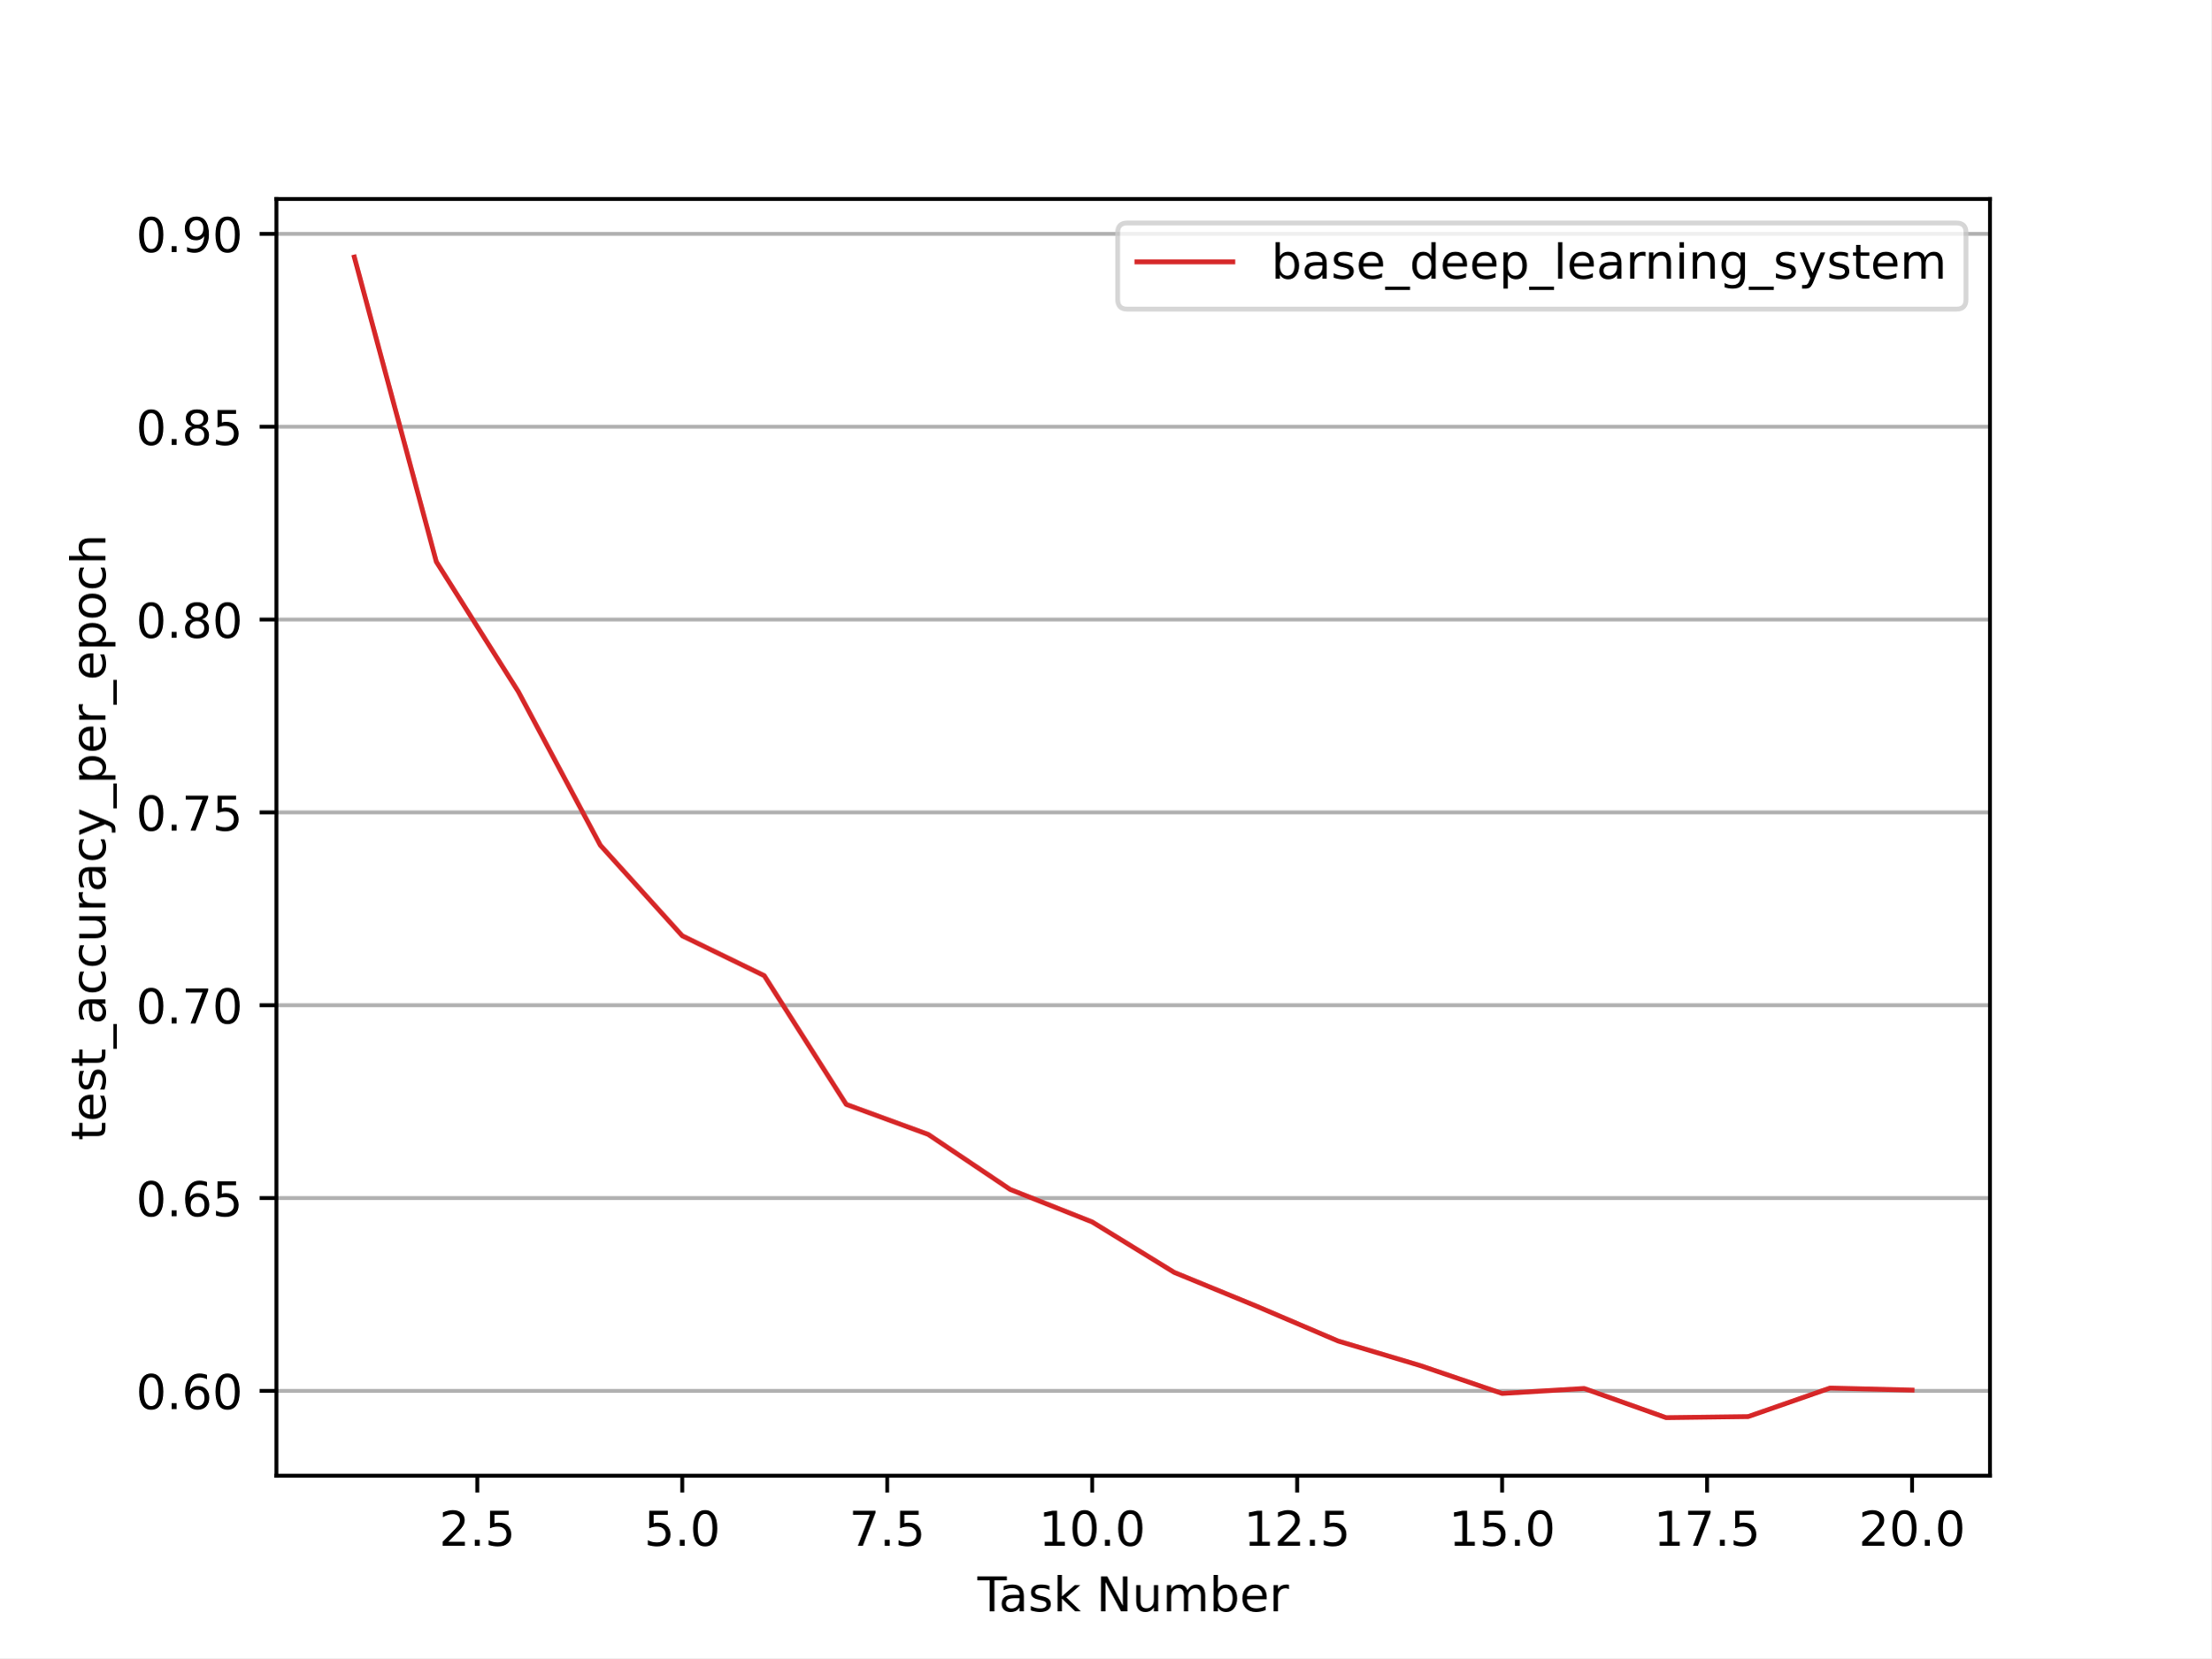
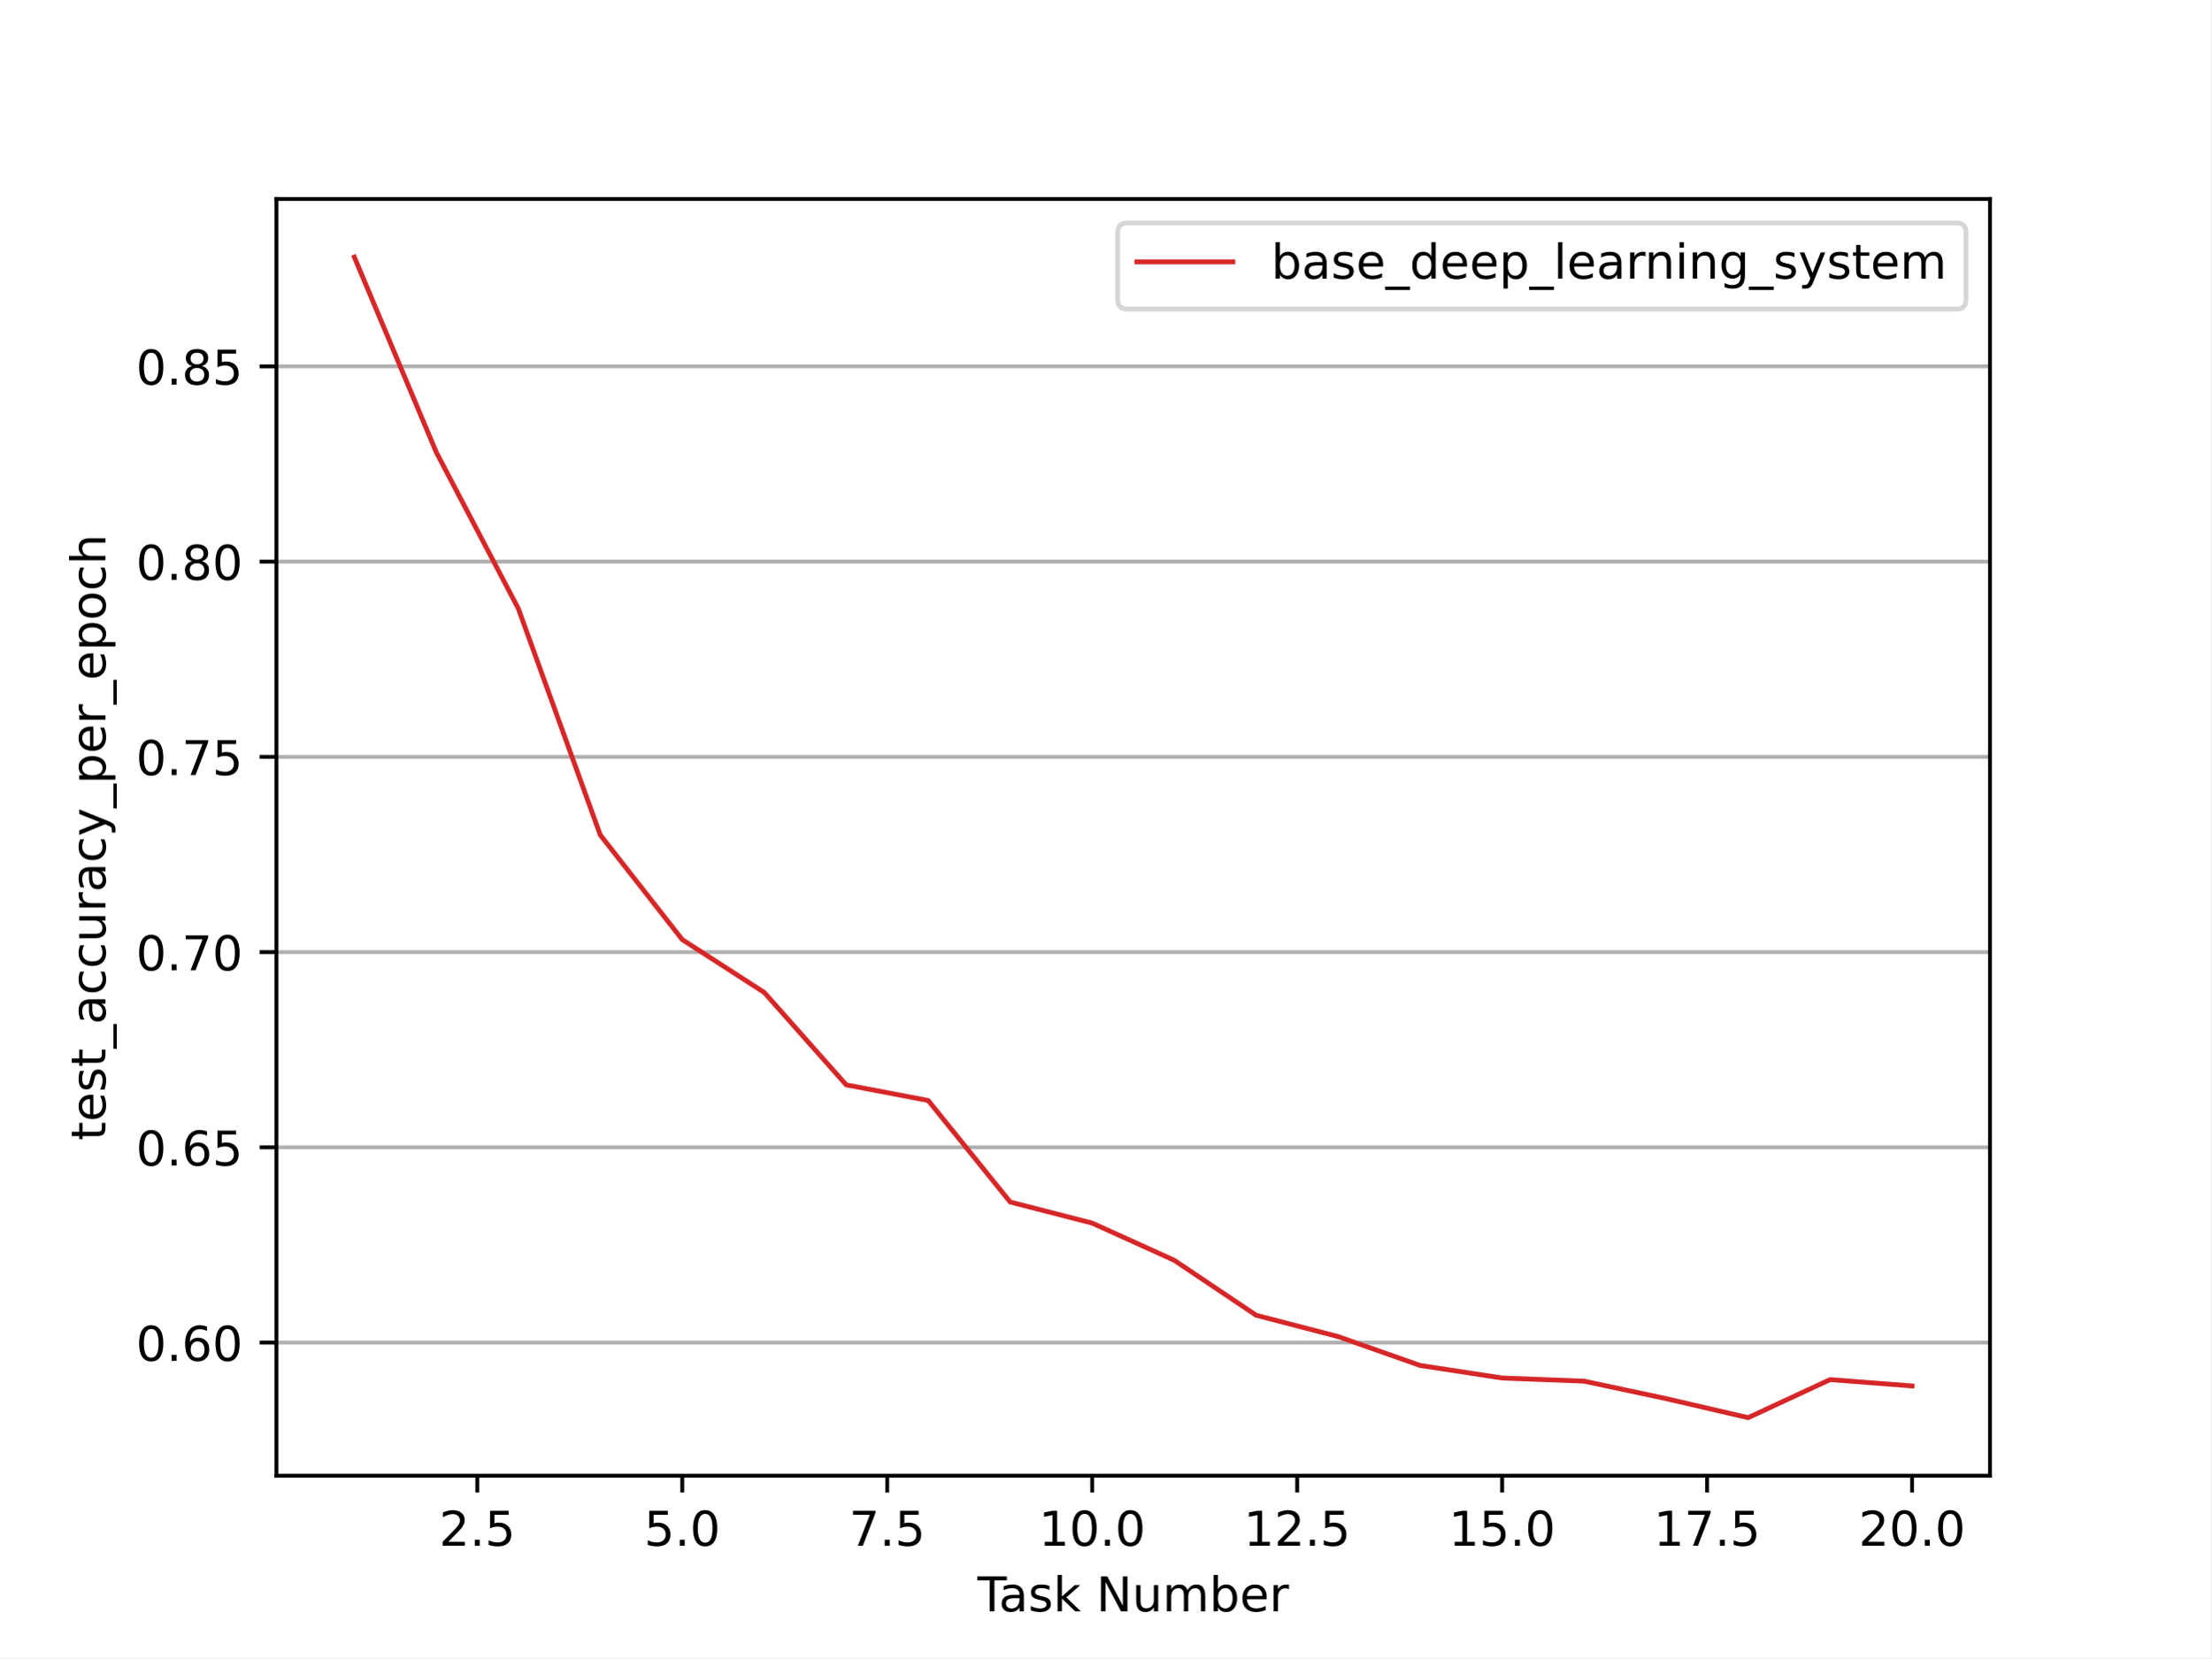
<svg xmlns="http://www.w3.org/2000/svg" xmlns:xlink="http://www.w3.org/1999/xlink" width="460.8pt" height="345.6pt" viewBox="0 0 460.8 345.6" version="1.1">
  <defs>
    <style type="text/css">*{stroke-linejoin: round; stroke-linecap: butt}</style>
  </defs>
  <g id="figure_1">
    <g id="patch_1">
      <path d="M 0 345.6  L 460.8 345.6  L 460.8 0  L 0 0  z " style="fill: #ffffff" />
    </g>
    <g id="axes_1">
      <g id="patch_2">
        <path d="M 57.6 307.584  L 414.72 307.584  L 414.72 41.472  L 57.6 41.472  z " style="fill: #ffffff" />
      </g>
      <g id="FillBetweenPolyCollection_1">
        <defs>
-           <path id="m7ceb104dae" d="M 73.833 -292.032  L 73.833 -292.032  L 90.92 -228.526  L 108.007 -201.462  L 125.094 -169.441  L 142.181 -150.549  L 159.268 -142.243  L 176.355 -115.408  L 193.442 -109.15  L 210.529 -97.672  L 227.616 -90.902  L 244.704 -80.393  L 261.791 -73.377  L 278.878 -66.08  L 295.965 -60.974  L 313.052 -55.156  L 330.139 -56.194  L 347.226 -50.112  L 364.313 -50.333  L 381.4 -56.284  L 398.487 -55.853  L 398.487 -55.853  L 398.487 -55.853  L 381.4 -56.284  L 364.313 -50.333  L 347.226 -50.112  L 330.139 -56.194  L 313.052 -55.156  L 295.965 -60.974  L 278.878 -66.08  L 261.791 -73.377  L 244.704 -80.393  L 227.616 -90.902  L 210.529 -97.672  L 193.442 -109.15  L 176.355 -115.408  L 159.268 -142.243  L 142.181 -150.549  L 125.094 -169.441  L 108.007 -201.462  L 90.92 -228.526  L 73.833 -292.032  z " style="stroke: #fbe9e9" />
+           <path id="maa0110614d" d="M 73.833 -292.032  L 73.833 -292.032  L 90.92 -251.335  L 108.007 -218.778  L 125.094 -171.569  L 142.181 -149.756  L 159.268 -138.741  L 176.355 -119.477  L 193.442 -116.222  L 210.529 -95.059  L 227.616 -90.664  L 244.704 -82.924  L 261.791 -71.455  L 278.878 -67.01  L 295.965 -60.99  L 313.052 -58.378  L 330.139 -57.72  L 347.226 -54.075  L 364.313 -50.112  L 381.4 -58.047  L 398.487 -56.723  L 398.487 -56.723  L 398.487 -56.723  L 381.4 -58.047  L 364.313 -50.112  L 347.226 -54.075  L 330.139 -57.72  L 313.052 -58.378  L 295.965 -60.99  L 278.878 -67.01  L 261.791 -71.455  L 244.704 -82.924  L 227.616 -90.664  L 210.529 -95.059  L 193.442 -116.222  L 176.355 -119.477  L 159.268 -138.741  L 142.181 -149.756  L 125.094 -171.569  L 108.007 -218.778  L 90.92 -251.335  L 73.833 -292.032  z " style="stroke: #fbe9e9" />
        </defs>
-         <g clip-path="url(#pf8f8b3d21f)">
-           <use xlink:href="#m7ceb104dae" x="0" y="345.6" style="fill: #fbe9e9; stroke: #fbe9e9" />
+         <g clip-path="url(#p3cd7364eae)">
+           <use xlink:href="#maa0110614d" x="0" y="345.6" style="fill: #fbe9e9; stroke: #fbe9e9" />
        </g>
      </g>
      <g id="matplotlib.axis_1">
        <g id="xtick_1">
          <g id="line2d_1">
            <defs>
-               <path id="ma37fe6173f" d="M 0 0  L 0 3.5  " style="stroke: #000000; stroke-width: 0.8" />
+               <path id="md86fb98238" d="M 0 0  L 0 3.5  " style="stroke: #000000; stroke-width: 0.8" />
            </defs>
            <g>
-               <use xlink:href="#ma37fe6173f" x="99.463" y="307.584" style="stroke: #000000; stroke-width: 0.8" />
+               <use xlink:href="#md86fb98238" x="99.463" y="307.584" style="stroke: #000000; stroke-width: 0.8" />
            </g>
          </g>
          <g id="text_1">
            <g transform="translate(91.51179 322.1824) scale(0.1 -0.1)">
              <defs>
                <path id="DejaVuSans-32" d="M 1228 531  L 3431 531  L 3431 0  L 469 0  L 469 531  Q 828 903 1448 1529  Q 2069 2156 2228 2338  Q 2531 2678 2651 2914  Q 2772 3150 2772 3378  Q 2772 3750 2511 3984  Q 2250 4219 1831 4219  Q 1534 4219 1204 4116  Q 875 4013 500 3803  L 500 4441  Q 881 4594 1212 4672  Q 1544 4750 1819 4750  Q 2544 4750 2975 4387  Q 3406 4025 3406 3419  Q 3406 3131 3298 2873  Q 3191 2616 2906 2266  Q 2828 2175 2409 1742  Q 1991 1309 1228 531  z " transform="scale(0.015625)" />
                <path id="DejaVuSans-2e" d="M 684 794  L 1344 794  L 1344 0  L 684 0  L 684 794  z " transform="scale(0.015625)" />
                <path id="DejaVuSans-35" d="M 691 4666  L 3169 4666  L 3169 4134  L 1269 4134  L 1269 2991  Q 1406 3038 1543 3061  Q 1681 3084 1819 3084  Q 2600 3084 3056 2656  Q 3513 2228 3513 1497  Q 3513 744 3044 326  Q 2575 -91 1722 -91  Q 1428 -91 1123 -41  Q 819 9 494 109  L 494 744  Q 775 591 1075 516  Q 1375 441 1709 441  Q 2250 441 2565 725  Q 2881 1009 2881 1497  Q 2881 1984 2565 2268  Q 2250 2553 1709 2553  Q 1456 2553 1204 2497  Q 953 2441 691 2322  L 691 4666  z " transform="scale(0.015625)" />
              </defs>
              <use xlink:href="#DejaVuSans-32" />
              <use xlink:href="#DejaVuSans-2e" transform="translate(63.62305 0)" />
              <use xlink:href="#DejaVuSans-35" transform="translate(95.41016 0)" />
            </g>
          </g>
        </g>
        <g id="xtick_2">
          <g id="line2d_2">
            <g>
-               <use xlink:href="#ma37fe6173f" x="142.181" y="307.584" style="stroke: #000000; stroke-width: 0.8" />
+               <use xlink:href="#md86fb98238" x="142.181" y="307.584" style="stroke: #000000; stroke-width: 0.8" />
            </g>
          </g>
          <g id="text_2">
            <g transform="translate(134.2295 322.1824) scale(0.1 -0.1)">
              <defs>
                <path id="DejaVuSans-30" d="M 2034 4250  Q 1547 4250 1301 3770  Q 1056 3291 1056 2328  Q 1056 1369 1301 889  Q 1547 409 2034 409  Q 2525 409 2770 889  Q 3016 1369 3016 2328  Q 3016 3291 2770 3770  Q 2525 4250 2034 4250  z M 2034 4750  Q 2819 4750 3233 4129  Q 3647 3509 3647 2328  Q 3647 1150 3233 529  Q 2819 -91 2034 -91  Q 1250 -91 836 529  Q 422 1150 422 2328  Q 422 3509 836 4129  Q 1250 4750 2034 4750  z " transform="scale(0.015625)" />
              </defs>
              <use xlink:href="#DejaVuSans-35" />
              <use xlink:href="#DejaVuSans-2e" transform="translate(63.62305 0)" />
              <use xlink:href="#DejaVuSans-30" transform="translate(95.41016 0)" />
            </g>
          </g>
        </g>
        <g id="xtick_3">
          <g id="line2d_3">
            <g>
-               <use xlink:href="#ma37fe6173f" x="184.899" y="307.584" style="stroke: #000000; stroke-width: 0.8" />
+               <use xlink:href="#md86fb98238" x="184.899" y="307.584" style="stroke: #000000; stroke-width: 0.8" />
            </g>
          </g>
          <g id="text_3">
            <g transform="translate(176.9472 322.1824) scale(0.1 -0.1)">
              <defs>
                <path id="DejaVuSans-37" d="M 525 4666  L 3525 4666  L 3525 4397  L 1831 0  L 1172 0  L 2766 4134  L 525 4134  L 525 4666  z " transform="scale(0.015625)" />
              </defs>
              <use xlink:href="#DejaVuSans-37" />
              <use xlink:href="#DejaVuSans-2e" transform="translate(63.62305 0)" />
              <use xlink:href="#DejaVuSans-35" transform="translate(95.41016 0)" />
            </g>
          </g>
        </g>
        <g id="xtick_4">
          <g id="line2d_4">
            <g>
-               <use xlink:href="#ma37fe6173f" x="227.616" y="307.584" style="stroke: #000000; stroke-width: 0.8" />
+               <use xlink:href="#md86fb98238" x="227.616" y="307.584" style="stroke: #000000; stroke-width: 0.8" />
            </g>
          </g>
          <g id="text_4">
            <g transform="translate(216.4836 322.1824) scale(0.1 -0.1)">
              <defs>
                <path id="DejaVuSans-31" d="M 794 531  L 1825 531  L 1825 4091  L 703 3866  L 703 4441  L 1819 4666  L 2450 4666  L 2450 531  L 3481 531  L 3481 0  L 794 0  L 794 531  z " transform="scale(0.015625)" />
              </defs>
              <use xlink:href="#DejaVuSans-31" />
              <use xlink:href="#DejaVuSans-30" transform="translate(63.62305 0)" />
              <use xlink:href="#DejaVuSans-2e" transform="translate(127.2461 0)" />
              <use xlink:href="#DejaVuSans-30" transform="translate(159.0332 0)" />
            </g>
          </g>
        </g>
        <g id="xtick_5">
          <g id="line2d_5">
            <g>
-               <use xlink:href="#ma37fe6173f" x="270.334" y="307.584" style="stroke: #000000; stroke-width: 0.8" />
+               <use xlink:href="#md86fb98238" x="270.334" y="307.584" style="stroke: #000000; stroke-width: 0.8" />
            </g>
          </g>
          <g id="text_5">
            <g transform="translate(259.2013 322.1824) scale(0.1 -0.1)">
              <use xlink:href="#DejaVuSans-31" />
              <use xlink:href="#DejaVuSans-32" transform="translate(63.62305 0)" />
              <use xlink:href="#DejaVuSans-2e" transform="translate(127.2461 0)" />
              <use xlink:href="#DejaVuSans-35" transform="translate(159.0332 0)" />
            </g>
          </g>
        </g>
        <g id="xtick_6">
          <g id="line2d_6">
            <g>
-               <use xlink:href="#ma37fe6173f" x="313.052" y="307.584" style="stroke: #000000; stroke-width: 0.8" />
+               <use xlink:href="#md86fb98238" x="313.052" y="307.584" style="stroke: #000000; stroke-width: 0.8" />
            </g>
          </g>
          <g id="text_6">
            <g transform="translate(301.9191 322.1824) scale(0.1 -0.1)">
              <use xlink:href="#DejaVuSans-31" />
              <use xlink:href="#DejaVuSans-35" transform="translate(63.62305 0)" />
              <use xlink:href="#DejaVuSans-2e" transform="translate(127.2461 0)" />
              <use xlink:href="#DejaVuSans-30" transform="translate(159.0332 0)" />
            </g>
          </g>
        </g>
        <g id="xtick_7">
          <g id="line2d_7">
            <g>
-               <use xlink:href="#ma37fe6173f" x="355.77" y="307.584" style="stroke: #000000; stroke-width: 0.8" />
+               <use xlink:href="#md86fb98238" x="355.77" y="307.584" style="stroke: #000000; stroke-width: 0.8" />
            </g>
          </g>
          <g id="text_7">
            <g transform="translate(344.6368 322.1824) scale(0.1 -0.1)">
              <use xlink:href="#DejaVuSans-31" />
              <use xlink:href="#DejaVuSans-37" transform="translate(63.62305 0)" />
              <use xlink:href="#DejaVuSans-2e" transform="translate(127.2461 0)" />
              <use xlink:href="#DejaVuSans-35" transform="translate(159.0332 0)" />
            </g>
          </g>
        </g>
        <g id="xtick_8">
          <g id="line2d_8">
            <g>
-               <use xlink:href="#ma37fe6173f" x="398.487" y="307.584" style="stroke: #000000; stroke-width: 0.8" />
+               <use xlink:href="#md86fb98238" x="398.487" y="307.584" style="stroke: #000000; stroke-width: 0.8" />
            </g>
          </g>
          <g id="text_8">
            <g transform="translate(387.3545 322.1824) scale(0.1 -0.1)">
              <use xlink:href="#DejaVuSans-32" />
              <use xlink:href="#DejaVuSans-30" transform="translate(63.62305 0)" />
              <use xlink:href="#DejaVuSans-2e" transform="translate(127.2461 0)" />
              <use xlink:href="#DejaVuSans-30" transform="translate(159.0332 0)" />
            </g>
          </g>
        </g>
        <g id="text_9">
          <g transform="translate(203.692 335.8606) scale(0.1 -0.1)">
            <defs>
              <path id="DejaVuSans-54" d="M -19 4666  L 3928 4666  L 3928 4134  L 2272 4134  L 2272 0  L 1638 0  L 1638 4134  L -19 4134  L -19 4666  z " transform="scale(0.015625)" />
              <path id="DejaVuSans-61" d="M 2194 1759  Q 1497 1759 1228 1600  Q 959 1441 959 1056  Q 959 750 1161 570  Q 1363 391 1709 391  Q 2188 391 2477 730  Q 2766 1069 2766 1631  L 2766 1759  L 2194 1759  z M 3341 1997  L 3341 0  L 2766 0  L 2766 531  Q 2569 213 2275 61  Q 1981 -91 1556 -91  Q 1019 -91 701 211  Q 384 513 384 1019  Q 384 1609 779 1909  Q 1175 2209 1959 2209  L 2766 2209  L 2766 2266  Q 2766 2663 2505 2880  Q 2244 3097 1772 3097  Q 1472 3097 1187 3025  Q 903 2953 641 2809  L 641 3341  Q 956 3463 1253 3523  Q 1550 3584 1831 3584  Q 2591 3584 2966 3190  Q 3341 2797 3341 1997  z " transform="scale(0.015625)" />
              <path id="DejaVuSans-73" d="M 2834 3397  L 2834 2853  Q 2591 2978 2328 3040  Q 2066 3103 1784 3103  Q 1356 3103 1142 2972  Q 928 2841 928 2578  Q 928 2378 1081 2264  Q 1234 2150 1697 2047  L 1894 2003  Q 2506 1872 2764 1633  Q 3022 1394 3022 966  Q 3022 478 2636 193  Q 2250 -91 1575 -91  Q 1294 -91 989 -36  Q 684 19 347 128  L 347 722  Q 666 556 975 473  Q 1284 391 1588 391  Q 1994 391 2212 530  Q 2431 669 2431 922  Q 2431 1156 2273 1281  Q 2116 1406 1581 1522  L 1381 1569  Q 847 1681 609 1914  Q 372 2147 372 2553  Q 372 3047 722 3315  Q 1072 3584 1716 3584  Q 2034 3584 2315 3537  Q 2597 3491 2834 3397  z " transform="scale(0.015625)" />
              <path id="DejaVuSans-6b" d="M 581 4863  L 1159 4863  L 1159 1991  L 2875 3500  L 3609 3500  L 1753 1863  L 3688 0  L 2938 0  L 1159 1709  L 1159 0  L 581 0  L 581 4863  z " transform="scale(0.015625)" />
              <path id="DejaVuSans-20" transform="scale(0.015625)" />
              <path id="DejaVuSans-4e" d="M 628 4666  L 1478 4666  L 3547 763  L 3547 4666  L 4159 4666  L 4159 0  L 3309 0  L 1241 3903  L 1241 0  L 628 0  L 628 4666  z " transform="scale(0.015625)" />
              <path id="DejaVuSans-75" d="M 544 1381  L 544 3500  L 1119 3500  L 1119 1403  Q 1119 906 1312 657  Q 1506 409 1894 409  Q 2359 409 2629 706  Q 2900 1003 2900 1516  L 2900 3500  L 3475 3500  L 3475 0  L 2900 0  L 2900 538  Q 2691 219 2414 64  Q 2138 -91 1772 -91  Q 1169 -91 856 284  Q 544 659 544 1381  z M 1991 3584  L 1991 3584  z " transform="scale(0.015625)" />
              <path id="DejaVuSans-6d" d="M 3328 2828  Q 3544 3216 3844 3400  Q 4144 3584 4550 3584  Q 5097 3584 5394 3201  Q 5691 2819 5691 2113  L 5691 0  L 5113 0  L 5113 2094  Q 5113 2597 4934 2840  Q 4756 3084 4391 3084  Q 3944 3084 3684 2787  Q 3425 2491 3425 1978  L 3425 0  L 2847 0  L 2847 2094  Q 2847 2600 2669 2842  Q 2491 3084 2119 3084  Q 1678 3084 1418 2786  Q 1159 2488 1159 1978  L 1159 0  L 581 0  L 581 3500  L 1159 3500  L 1159 2956  Q 1356 3278 1631 3431  Q 1906 3584 2284 3584  Q 2666 3584 2933 3390  Q 3200 3197 3328 2828  z " transform="scale(0.015625)" />
              <path id="DejaVuSans-62" d="M 3116 1747  Q 3116 2381 2855 2742  Q 2594 3103 2138 3103  Q 1681 3103 1420 2742  Q 1159 2381 1159 1747  Q 1159 1113 1420 752  Q 1681 391 2138 391  Q 2594 391 2855 752  Q 3116 1113 3116 1747  z M 1159 2969  Q 1341 3281 1617 3432  Q 1894 3584 2278 3584  Q 2916 3584 3314 3078  Q 3713 2572 3713 1747  Q 3713 922 3314 415  Q 2916 -91 2278 -91  Q 1894 -91 1617 61  Q 1341 213 1159 525  L 1159 0  L 581 0  L 581 4863  L 1159 4863  L 1159 2969  z " transform="scale(0.015625)" />
              <path id="DejaVuSans-65" d="M 3597 1894  L 3597 1613  L 953 1613  Q 991 1019 1311 708  Q 1631 397 2203 397  Q 2534 397 2845 478  Q 3156 559 3463 722  L 3463 178  Q 3153 47 2828 -22  Q 2503 -91 2169 -91  Q 1331 -91 842 396  Q 353 884 353 1716  Q 353 2575 817 3079  Q 1281 3584 2069 3584  Q 2775 3584 3186 3129  Q 3597 2675 3597 1894  z M 3022 2063  Q 3016 2534 2758 2815  Q 2500 3097 2075 3097  Q 1594 3097 1305 2825  Q 1016 2553 972 2059  L 3022 2063  z " transform="scale(0.015625)" />
              <path id="DejaVuSans-72" d="M 2631 2963  Q 2534 3019 2420 3045  Q 2306 3072 2169 3072  Q 1681 3072 1420 2755  Q 1159 2438 1159 1844  L 1159 0  L 581 0  L 581 3500  L 1159 3500  L 1159 2956  Q 1341 3275 1631 3429  Q 1922 3584 2338 3584  Q 2397 3584 2469 3576  Q 2541 3569 2628 3553  L 2631 2963  z " transform="scale(0.015625)" />
            </defs>
            <use xlink:href="#DejaVuSans-54" />
            <use xlink:href="#DejaVuSans-61" transform="translate(44.58398 0)" />
            <use xlink:href="#DejaVuSans-73" transform="translate(105.8633 0)" />
            <use xlink:href="#DejaVuSans-6b" transform="translate(157.9629 0)" />
            <use xlink:href="#DejaVuSans-20" transform="translate(215.873 0)" />
            <use xlink:href="#DejaVuSans-4e" transform="translate(247.6602 0)" />
            <use xlink:href="#DejaVuSans-75" transform="translate(322.4648 0)" />
            <use xlink:href="#DejaVuSans-6d" transform="translate(385.8438 0)" />
            <use xlink:href="#DejaVuSans-62" transform="translate(483.2559 0)" />
            <use xlink:href="#DejaVuSans-65" transform="translate(546.7324 0)" />
            <use xlink:href="#DejaVuSans-72" transform="translate(608.2559 0)" />
          </g>
        </g>
      </g>
      <g id="matplotlib.axis_2">
        <g id="ytick_1">
          <g id="line2d_9">
-             <path d="M 57.6 289.908  L 414.72 289.908  " clip-path="url(#pf8f8b3d21f)" style="fill: none; stroke: #b0b0b0; stroke-width: 0.8; stroke-linecap: square" />
+             <path d="M 57.6 279.843  L 414.72 279.843  " clip-path="url(#p3cd7364eae)" style="fill: none; stroke: #b0b0b0; stroke-width: 0.8; stroke-linecap: square" />
          </g>
          <g id="line2d_10">
            <defs>
-               <path id="m2296372945" d="M 0 0  L -3.5 0  " style="stroke: #000000; stroke-width: 0.8" />
+               <path id="m5a466a87a1" d="M 0 0  L -3.5 0  " style="stroke: #000000; stroke-width: 0.8" />
            </defs>
            <g>
-               <use xlink:href="#m2296372945" x="57.6" y="289.908" style="stroke: #000000; stroke-width: 0.8" />
+               <use xlink:href="#m5a466a87a1" x="57.6" y="279.843" style="stroke: #000000; stroke-width: 0.8" />
            </g>
          </g>
          <g id="text_10">
-             <g transform="translate(28.33438 293.7075) scale(0.1 -0.1)">
+             <g transform="translate(28.33438 283.6417) scale(0.1 -0.1)">
              <defs>
                <path id="DejaVuSans-36" d="M 2113 2584  Q 1688 2584 1439 2293  Q 1191 2003 1191 1497  Q 1191 994 1439 701  Q 1688 409 2113 409  Q 2538 409 2786 701  Q 3034 994 3034 1497  Q 3034 2003 2786 2293  Q 2538 2584 2113 2584  z M 3366 4563  L 3366 3988  Q 3128 4100 2886 4159  Q 2644 4219 2406 4219  Q 1781 4219 1451 3797  Q 1122 3375 1075 2522  Q 1259 2794 1537 2939  Q 1816 3084 2150 3084  Q 2853 3084 3261 2657  Q 3669 2231 3669 1497  Q 3669 778 3244 343  Q 2819 -91 2113 -91  Q 1303 -91 875 529  Q 447 1150 447 2328  Q 447 3434 972 4092  Q 1497 4750 2381 4750  Q 2619 4750 2861 4703  Q 3103 4656 3366 4563  z " transform="scale(0.015625)" />
              </defs>
              <use xlink:href="#DejaVuSans-30" />
              <use xlink:href="#DejaVuSans-2e" transform="translate(63.62305 0)" />
              <use xlink:href="#DejaVuSans-36" transform="translate(95.41016 0)" />
              <use xlink:href="#DejaVuSans-30" transform="translate(159.0332 0)" />
            </g>
          </g>
        </g>
        <g id="ytick_2">
          <g id="line2d_11">
-             <path d="M 57.6 249.714  L 414.72 249.714  " clip-path="url(#pf8f8b3d21f)" style="fill: none; stroke: #b0b0b0; stroke-width: 0.8; stroke-linecap: square" />
+             <path d="M 57.6 239.146  L 414.72 239.146  " clip-path="url(#p3cd7364eae)" style="fill: none; stroke: #b0b0b0; stroke-width: 0.8; stroke-linecap: square" />
          </g>
          <g id="line2d_12">
            <g>
-               <use xlink:href="#m2296372945" x="57.6" y="249.714" style="stroke: #000000; stroke-width: 0.8" />
+               <use xlink:href="#m5a466a87a1" x="57.6" y="239.146" style="stroke: #000000; stroke-width: 0.8" />
            </g>
          </g>
          <g id="text_11">
-             <g transform="translate(28.33438 253.5135) scale(0.1 -0.1)">
+             <g transform="translate(28.33438 242.9449) scale(0.1 -0.1)">
              <use xlink:href="#DejaVuSans-30" />
              <use xlink:href="#DejaVuSans-2e" transform="translate(63.62305 0)" />
              <use xlink:href="#DejaVuSans-36" transform="translate(95.41016 0)" />
              <use xlink:href="#DejaVuSans-35" transform="translate(159.0332 0)" />
            </g>
          </g>
        </g>
        <g id="ytick_3">
          <g id="line2d_13">
-             <path d="M 57.6 209.52  L 414.72 209.52  " clip-path="url(#pf8f8b3d21f)" style="fill: none; stroke: #b0b0b0; stroke-width: 0.8; stroke-linecap: square" />
+             <path d="M 57.6 198.449  L 414.72 198.449  " clip-path="url(#p3cd7364eae)" style="fill: none; stroke: #b0b0b0; stroke-width: 0.8; stroke-linecap: square" />
          </g>
          <g id="line2d_14">
            <g>
-               <use xlink:href="#m2296372945" x="57.6" y="209.52" style="stroke: #000000; stroke-width: 0.8" />
+               <use xlink:href="#m5a466a87a1" x="57.6" y="198.449" style="stroke: #000000; stroke-width: 0.8" />
            </g>
          </g>
          <g id="text_12">
-             <g transform="translate(28.33438 213.3196) scale(0.1 -0.1)">
+             <g transform="translate(28.33438 202.248) scale(0.1 -0.1)">
              <use xlink:href="#DejaVuSans-30" />
              <use xlink:href="#DejaVuSans-2e" transform="translate(63.62305 0)" />
              <use xlink:href="#DejaVuSans-37" transform="translate(95.41016 0)" />
              <use xlink:href="#DejaVuSans-30" transform="translate(159.0332 0)" />
            </g>
          </g>
        </g>
        <g id="ytick_4">
          <g id="line2d_15">
-             <path d="M 57.6 169.326  L 414.72 169.326  " clip-path="url(#pf8f8b3d21f)" style="fill: none; stroke: #b0b0b0; stroke-width: 0.8; stroke-linecap: square" />
+             <path d="M 57.6 157.752  L 414.72 157.752  " clip-path="url(#p3cd7364eae)" style="fill: none; stroke: #b0b0b0; stroke-width: 0.8; stroke-linecap: square" />
          </g>
          <g id="line2d_16">
            <g>
-               <use xlink:href="#m2296372945" x="57.6" y="169.326" style="stroke: #000000; stroke-width: 0.8" />
+               <use xlink:href="#m5a466a87a1" x="57.6" y="157.752" style="stroke: #000000; stroke-width: 0.8" />
            </g>
          </g>
          <g id="text_13">
-             <g transform="translate(28.33438 173.1257) scale(0.1 -0.1)">
+             <g transform="translate(28.33438 161.5511) scale(0.1 -0.1)">
              <use xlink:href="#DejaVuSans-30" />
              <use xlink:href="#DejaVuSans-2e" transform="translate(63.62305 0)" />
              <use xlink:href="#DejaVuSans-37" transform="translate(95.41016 0)" />
              <use xlink:href="#DejaVuSans-35" transform="translate(159.0332 0)" />
            </g>
          </g>
        </g>
        <g id="ytick_5">
          <g id="line2d_17">
-             <path d="M 57.6 129.133  L 414.72 129.133  " clip-path="url(#pf8f8b3d21f)" style="fill: none; stroke: #b0b0b0; stroke-width: 0.8; stroke-linecap: square" />
+             <path d="M 57.6 117.055  L 414.72 117.055  " clip-path="url(#p3cd7364eae)" style="fill: none; stroke: #b0b0b0; stroke-width: 0.8; stroke-linecap: square" />
          </g>
          <g id="line2d_18">
            <g>
-               <use xlink:href="#m2296372945" x="57.6" y="129.133" style="stroke: #000000; stroke-width: 0.8" />
+               <use xlink:href="#m5a466a87a1" x="57.6" y="117.055" style="stroke: #000000; stroke-width: 0.8" />
            </g>
          </g>
          <g id="text_14">
-             <g transform="translate(28.33438 132.9318) scale(0.1 -0.1)">
+             <g transform="translate(28.33438 120.8543) scale(0.1 -0.1)">
              <defs>
                <path id="DejaVuSans-38" d="M 2034 2216  Q 1584 2216 1326 1975  Q 1069 1734 1069 1313  Q 1069 891 1326 650  Q 1584 409 2034 409  Q 2484 409 2743 651  Q 3003 894 3003 1313  Q 3003 1734 2745 1975  Q 2488 2216 2034 2216  z M 1403 2484  Q 997 2584 770 2862  Q 544 3141 544 3541  Q 544 4100 942 4425  Q 1341 4750 2034 4750  Q 2731 4750 3128 4425  Q 3525 4100 3525 3541  Q 3525 3141 3298 2862  Q 3072 2584 2669 2484  Q 3125 2378 3379 2068  Q 3634 1759 3634 1313  Q 3634 634 3220 271  Q 2806 -91 2034 -91  Q 1263 -91 848 271  Q 434 634 434 1313  Q 434 1759 690 2068  Q 947 2378 1403 2484  z M 1172 3481  Q 1172 3119 1398 2916  Q 1625 2713 2034 2713  Q 2441 2713 2670 2916  Q 2900 3119 2900 3481  Q 2900 3844 2670 4047  Q 2441 4250 2034 4250  Q 1625 4250 1398 4047  Q 1172 3844 1172 3481  z " transform="scale(0.015625)" />
              </defs>
              <use xlink:href="#DejaVuSans-30" />
              <use xlink:href="#DejaVuSans-2e" transform="translate(63.62305 0)" />
              <use xlink:href="#DejaVuSans-38" transform="translate(95.41016 0)" />
              <use xlink:href="#DejaVuSans-30" transform="translate(159.0332 0)" />
            </g>
          </g>
        </g>
        <g id="ytick_6">
          <g id="line2d_19">
-             <path d="M 57.6 88.939  L 414.72 88.939  " clip-path="url(#pf8f8b3d21f)" style="fill: none; stroke: #b0b0b0; stroke-width: 0.8; stroke-linecap: square" />
+             <path d="M 57.6 76.358  L 414.72 76.358  " clip-path="url(#p3cd7364eae)" style="fill: none; stroke: #b0b0b0; stroke-width: 0.8; stroke-linecap: square" />
          </g>
          <g id="line2d_20">
            <g>
-               <use xlink:href="#m2296372945" x="57.6" y="88.939" style="stroke: #000000; stroke-width: 0.8" />
+               <use xlink:href="#m5a466a87a1" x="57.6" y="76.358" style="stroke: #000000; stroke-width: 0.8" />
            </g>
          </g>
          <g id="text_15">
-             <g transform="translate(28.33438 92.73786) scale(0.1 -0.1)">
+             <g transform="translate(28.33438 80.15743) scale(0.1 -0.1)">
              <use xlink:href="#DejaVuSans-30" />
              <use xlink:href="#DejaVuSans-2e" transform="translate(63.62305 0)" />
              <use xlink:href="#DejaVuSans-38" transform="translate(95.41016 0)" />
              <use xlink:href="#DejaVuSans-35" transform="translate(159.0332 0)" />
            </g>
          </g>
        </g>
-         <g id="ytick_7">
-           <g id="line2d_21">
-             <path d="M 57.6 48.745  L 414.72 48.745  " clip-path="url(#pf8f8b3d21f)" style="fill: none; stroke: #b0b0b0; stroke-width: 0.8; stroke-linecap: square" />
-           </g>
-           <g id="line2d_22">
-             <g>
-               <use xlink:href="#m2296372945" x="57.6" y="48.745" style="stroke: #000000; stroke-width: 0.8" />
-             </g>
-           </g>
-           <g id="text_16">
-             <g transform="translate(28.33438 52.54394) scale(0.1 -0.1)">
-               <defs>
-                 <path id="DejaVuSans-39" d="M 703 97  L 703 672  Q 941 559 1184 500  Q 1428 441 1663 441  Q 2288 441 2617 861  Q 2947 1281 2994 2138  Q 2813 1869 2534 1725  Q 2256 1581 1919 1581  Q 1219 1581 811 2004  Q 403 2428 403 3163  Q 403 3881 828 4315  Q 1253 4750 1959 4750  Q 2769 4750 3195 4129  Q 3622 3509 3622 2328  Q 3622 1225 3098 567  Q 2575 -91 1691 -91  Q 1453 -91 1209 -44  Q 966 3 703 97  z M 1959 2075  Q 2384 2075 2632 2365  Q 2881 2656 2881 3163  Q 2881 3666 2632 3958  Q 2384 4250 1959 4250  Q 1534 4250 1286 3958  Q 1038 3666 1038 3163  Q 1038 2656 1286 2365  Q 1534 2075 1959 2075  z " transform="scale(0.015625)" />
-               </defs>
-               <use xlink:href="#DejaVuSans-30" />
-               <use xlink:href="#DejaVuSans-2e" transform="translate(63.62305 0)" />
-               <use xlink:href="#DejaVuSans-39" transform="translate(95.41016 0)" />
-               <use xlink:href="#DejaVuSans-30" transform="translate(159.0332 0)" />
-             </g>
-           </g>
-         </g>
-         <g id="text_17">
+         <g id="text_16">
          <g transform="translate(21.97656 237.7233) rotate(-90) scale(0.1 -0.1)">
            <defs>
              <path id="DejaVuSans-74" d="M 1172 4494  L 1172 3500  L 2356 3500  L 2356 3053  L 1172 3053  L 1172 1153  Q 1172 725 1289 603  Q 1406 481 1766 481  L 2356 481  L 2356 0  L 1766 0  Q 1100 0 847 248  Q 594 497 594 1153  L 594 3053  L 172 3053  L 172 3500  L 594 3500  L 594 4494  L 1172 4494  z " transform="scale(0.015625)" />
              <path id="DejaVuSans-5f" d="M 3263 -1063  L 3263 -1509  L -63 -1509  L -63 -1063  L 3263 -1063  z " transform="scale(0.015625)" />
              <path id="DejaVuSans-63" d="M 3122 3366  L 3122 2828  Q 2878 2963 2633 3030  Q 2388 3097 2138 3097  Q 1578 3097 1268 2742  Q 959 2388 959 1747  Q 959 1106 1268 751  Q 1578 397 2138 397  Q 2388 397 2633 464  Q 2878 531 3122 666  L 3122 134  Q 2881 22 2623 -34  Q 2366 -91 2075 -91  Q 1284 -91 818 406  Q 353 903 353 1747  Q 353 2603 823 3093  Q 1294 3584 2113 3584  Q 2378 3584 2631 3529  Q 2884 3475 3122 3366  z " transform="scale(0.015625)" />
              <path id="DejaVuSans-79" d="M 2059 -325  Q 1816 -950 1584 -1140  Q 1353 -1331 966 -1331  L 506 -1331  L 506 -850  L 844 -850  Q 1081 -850 1212 -737  Q 1344 -625 1503 -206  L 1606 56  L 191 3500  L 800 3500  L 1894 763  L 2988 3500  L 3597 3500  L 2059 -325  z " transform="scale(0.015625)" />
              <path id="DejaVuSans-70" d="M 1159 525  L 1159 -1331  L 581 -1331  L 581 3500  L 1159 3500  L 1159 2969  Q 1341 3281 1617 3432  Q 1894 3584 2278 3584  Q 2916 3584 3314 3078  Q 3713 2572 3713 1747  Q 3713 922 3314 415  Q 2916 -91 2278 -91  Q 1894 -91 1617 61  Q 1341 213 1159 525  z M 3116 1747  Q 3116 2381 2855 2742  Q 2594 3103 2138 3103  Q 1681 3103 1420 2742  Q 1159 2381 1159 1747  Q 1159 1113 1420 752  Q 1681 391 2138 391  Q 2594 391 2855 752  Q 3116 1113 3116 1747  z " transform="scale(0.015625)" />
              <path id="DejaVuSans-6f" d="M 1959 3097  Q 1497 3097 1228 2736  Q 959 2375 959 1747  Q 959 1119 1226 758  Q 1494 397 1959 397  Q 2419 397 2687 759  Q 2956 1122 2956 1747  Q 2956 2369 2687 2733  Q 2419 3097 1959 3097  z M 1959 3584  Q 2709 3584 3137 3096  Q 3566 2609 3566 1747  Q 3566 888 3137 398  Q 2709 -91 1959 -91  Q 1206 -91 779 398  Q 353 888 353 1747  Q 353 2609 779 3096  Q 1206 3584 1959 3584  z " transform="scale(0.015625)" />
              <path id="DejaVuSans-68" d="M 3513 2113  L 3513 0  L 2938 0  L 2938 2094  Q 2938 2591 2744 2837  Q 2550 3084 2163 3084  Q 1697 3084 1428 2787  Q 1159 2491 1159 1978  L 1159 0  L 581 0  L 581 4863  L 1159 4863  L 1159 2956  Q 1366 3272 1645 3428  Q 1925 3584 2291 3584  Q 2894 3584 3203 3211  Q 3513 2838 3513 2113  z " transform="scale(0.015625)" />
            </defs>
            <use xlink:href="#DejaVuSans-74" />
            <use xlink:href="#DejaVuSans-65" transform="translate(39.20898 0)" />
            <use xlink:href="#DejaVuSans-73" transform="translate(100.7324 0)" />
            <use xlink:href="#DejaVuSans-74" transform="translate(152.832 0)" />
            <use xlink:href="#DejaVuSans-5f" transform="translate(192.041 0)" />
            <use xlink:href="#DejaVuSans-61" transform="translate(242.041 0)" />
            <use xlink:href="#DejaVuSans-63" transform="translate(303.3203 0)" />
            <use xlink:href="#DejaVuSans-63" transform="translate(358.3008 0)" />
            <use xlink:href="#DejaVuSans-75" transform="translate(413.2812 0)" />
            <use xlink:href="#DejaVuSans-72" transform="translate(476.6602 0)" />
            <use xlink:href="#DejaVuSans-61" transform="translate(517.7734 0)" />
            <use xlink:href="#DejaVuSans-63" transform="translate(579.0527 0)" />
            <use xlink:href="#DejaVuSans-79" transform="translate(634.0332 0)" />
            <use xlink:href="#DejaVuSans-5f" transform="translate(693.2129 0)" />
            <use xlink:href="#DejaVuSans-70" transform="translate(743.2129 0)" />
            <use xlink:href="#DejaVuSans-65" transform="translate(806.6895 0)" />
            <use xlink:href="#DejaVuSans-72" transform="translate(868.2129 0)" />
            <use xlink:href="#DejaVuSans-5f" transform="translate(909.3262 0)" />
            <use xlink:href="#DejaVuSans-65" transform="translate(959.3262 0)" />
            <use xlink:href="#DejaVuSans-70" transform="translate(1020.85 0)" />
            <use xlink:href="#DejaVuSans-6f" transform="translate(1084.326 0)" />
            <use xlink:href="#DejaVuSans-63" transform="translate(1145.508 0)" />
            <use xlink:href="#DejaVuSans-68" transform="translate(1200.488 0)" />
          </g>
        </g>
      </g>
-       <g id="line2d_23">
-         <path d="M 73.833 53.568  L 90.92 117.074  L 108.007 144.138  L 125.094 176.159  L 142.181 195.051  L 159.268 203.357  L 176.355 230.192  L 193.442 236.45  L 210.529 247.928  L 227.616 254.698  L 244.704 265.207  L 261.791 272.223  L 278.878 279.52  L 295.965 284.626  L 313.052 290.444  L 330.139 289.406  L 347.226 295.488  L 364.313 295.267  L 381.4 289.316  L 398.487 289.747  " clip-path="url(#pf8f8b3d21f)" style="fill: none; stroke: #d62728; stroke-linecap: square" />
+       <g id="line2d_21">
+         <path d="M 73.833 53.568  L 90.92 94.265  L 108.007 126.822  L 125.094 174.031  L 142.181 195.844  L 159.268 206.859  L 176.355 226.123  L 193.442 229.378  L 210.529 250.541  L 227.616 254.936  L 244.704 262.676  L 261.791 274.145  L 278.878 278.59  L 295.965 284.61  L 313.052 287.222  L 330.139 287.88  L 347.226 291.525  L 364.313 295.488  L 381.4 287.553  L 398.487 288.877  " clip-path="url(#p3cd7364eae)" style="fill: none; stroke: #d62728; stroke-linecap: square" />
      </g>
      <g id="patch_3">
        <path d="M 57.6 307.584  L 57.6 41.472  " style="fill: none; stroke: #000000; stroke-width: 0.8; stroke-linejoin: miter; stroke-linecap: square" />
      </g>
      <g id="patch_4">
        <path d="M 414.72 307.584  L 414.72 41.472  " style="fill: none; stroke: #000000; stroke-width: 0.8; stroke-linejoin: miter; stroke-linecap: square" />
      </g>
      <g id="patch_5">
        <path d="M 57.6 307.584  L 414.72 307.584  " style="fill: none; stroke: #000000; stroke-width: 0.8; stroke-linejoin: miter; stroke-linecap: square" />
      </g>
      <g id="patch_6">
        <path d="M 57.6 41.472  L 414.72 41.472  " style="fill: none; stroke: #000000; stroke-width: 0.8; stroke-linejoin: miter; stroke-linecap: square" />
      </g>
      <g id="legend_1">
        <g id="patch_7">
          <path d="M 234.929 64.428  L 407.72 64.428  Q 409.72 64.428 409.72 62.428  L 409.72 48.472  Q 409.72 46.472 407.72 46.472  L 234.929 46.472  Q 232.929 46.472 232.929 48.472  L 232.929 62.428  Q 232.929 64.428 234.929 64.428  z " style="fill: #ffffff; opacity: 0.8; stroke: #cccccc; stroke-linejoin: miter" />
        </g>
-         <g id="line2d_24">
+         <g id="line2d_22">
          <path d="M 236.929 54.57  L 246.929 54.57  L 256.929 54.57  " style="fill: none; stroke: #d62728; stroke-linecap: square" />
        </g>
-         <g id="text_18">
+         <g id="text_17">
          <g transform="translate(264.9294 58.07044) scale(0.1 -0.1)">
            <defs>
              <path id="DejaVuSans-64" d="M 2906 2969  L 2906 4863  L 3481 4863  L 3481 0  L 2906 0  L 2906 525  Q 2725 213 2448 61  Q 2172 -91 1784 -91  Q 1150 -91 751 415  Q 353 922 353 1747  Q 353 2572 751 3078  Q 1150 3584 1784 3584  Q 2172 3584 2448 3432  Q 2725 3281 2906 2969  z M 947 1747  Q 947 1113 1208 752  Q 1469 391 1925 391  Q 2381 391 2643 752  Q 2906 1113 2906 1747  Q 2906 2381 2643 2742  Q 2381 3103 1925 3103  Q 1469 3103 1208 2742  Q 947 2381 947 1747  z " transform="scale(0.015625)" />
              <path id="DejaVuSans-6c" d="M 603 4863  L 1178 4863  L 1178 0  L 603 0  L 603 4863  z " transform="scale(0.015625)" />
              <path id="DejaVuSans-6e" d="M 3513 2113  L 3513 0  L 2938 0  L 2938 2094  Q 2938 2591 2744 2837  Q 2550 3084 2163 3084  Q 1697 3084 1428 2787  Q 1159 2491 1159 1978  L 1159 0  L 581 0  L 581 3500  L 1159 3500  L 1159 2956  Q 1366 3272 1645 3428  Q 1925 3584 2291 3584  Q 2894 3584 3203 3211  Q 3513 2838 3513 2113  z " transform="scale(0.015625)" />
              <path id="DejaVuSans-69" d="M 603 3500  L 1178 3500  L 1178 0  L 603 0  L 603 3500  z M 603 4863  L 1178 4863  L 1178 4134  L 603 4134  L 603 4863  z " transform="scale(0.015625)" />
              <path id="DejaVuSans-67" d="M 2906 1791  Q 2906 2416 2648 2759  Q 2391 3103 1925 3103  Q 1463 3103 1205 2759  Q 947 2416 947 1791  Q 947 1169 1205 825  Q 1463 481 1925 481  Q 2391 481 2648 825  Q 2906 1169 2906 1791  z M 3481 434  Q 3481 -459 3084 -895  Q 2688 -1331 1869 -1331  Q 1566 -1331 1297 -1286  Q 1028 -1241 775 -1147  L 775 -588  Q 1028 -725 1275 -790  Q 1522 -856 1778 -856  Q 2344 -856 2625 -561  Q 2906 -266 2906 331  L 2906 616  Q 2728 306 2450 153  Q 2172 0 1784 0  Q 1141 0 747 490  Q 353 981 353 1791  Q 353 2603 747 3093  Q 1141 3584 1784 3584  Q 2172 3584 2450 3431  Q 2728 3278 2906 2969  L 2906 3500  L 3481 3500  L 3481 434  z " transform="scale(0.015625)" />
            </defs>
            <use xlink:href="#DejaVuSans-62" />
            <use xlink:href="#DejaVuSans-61" transform="translate(63.47656 0)" />
            <use xlink:href="#DejaVuSans-73" transform="translate(124.7559 0)" />
            <use xlink:href="#DejaVuSans-65" transform="translate(176.8555 0)" />
            <use xlink:href="#DejaVuSans-5f" transform="translate(238.3789 0)" />
            <use xlink:href="#DejaVuSans-64" transform="translate(288.3789 0)" />
            <use xlink:href="#DejaVuSans-65" transform="translate(351.8555 0)" />
            <use xlink:href="#DejaVuSans-65" transform="translate(413.3789 0)" />
            <use xlink:href="#DejaVuSans-70" transform="translate(474.9023 0)" />
            <use xlink:href="#DejaVuSans-5f" transform="translate(538.3789 0)" />
            <use xlink:href="#DejaVuSans-6c" transform="translate(588.3789 0)" />
            <use xlink:href="#DejaVuSans-65" transform="translate(616.1621 0)" />
            <use xlink:href="#DejaVuSans-61" transform="translate(677.6855 0)" />
            <use xlink:href="#DejaVuSans-72" transform="translate(738.9648 0)" />
            <use xlink:href="#DejaVuSans-6e" transform="translate(778.3281 0)" />
            <use xlink:href="#DejaVuSans-69" transform="translate(841.707 0)" />
            <use xlink:href="#DejaVuSans-6e" transform="translate(869.4902 0)" />
            <use xlink:href="#DejaVuSans-67" transform="translate(932.8691 0)" />
            <use xlink:href="#DejaVuSans-5f" transform="translate(996.3457 0)" />
            <use xlink:href="#DejaVuSans-73" transform="translate(1046.346 0)" />
            <use xlink:href="#DejaVuSans-79" transform="translate(1098.445 0)" />
            <use xlink:href="#DejaVuSans-73" transform="translate(1157.625 0)" />
            <use xlink:href="#DejaVuSans-74" transform="translate(1209.725 0)" />
            <use xlink:href="#DejaVuSans-65" transform="translate(1248.934 0)" />
            <use xlink:href="#DejaVuSans-6d" transform="translate(1310.457 0)" />
          </g>
        </g>
      </g>
    </g>
  </g>
  <defs>
-     <clipPath id="pf8f8b3d21f">
+     <clipPath id="p3cd7364eae">
      <rect x="57.6" y="41.472" width="357.12" height="266.112" />
    </clipPath>
  </defs>
</svg>
